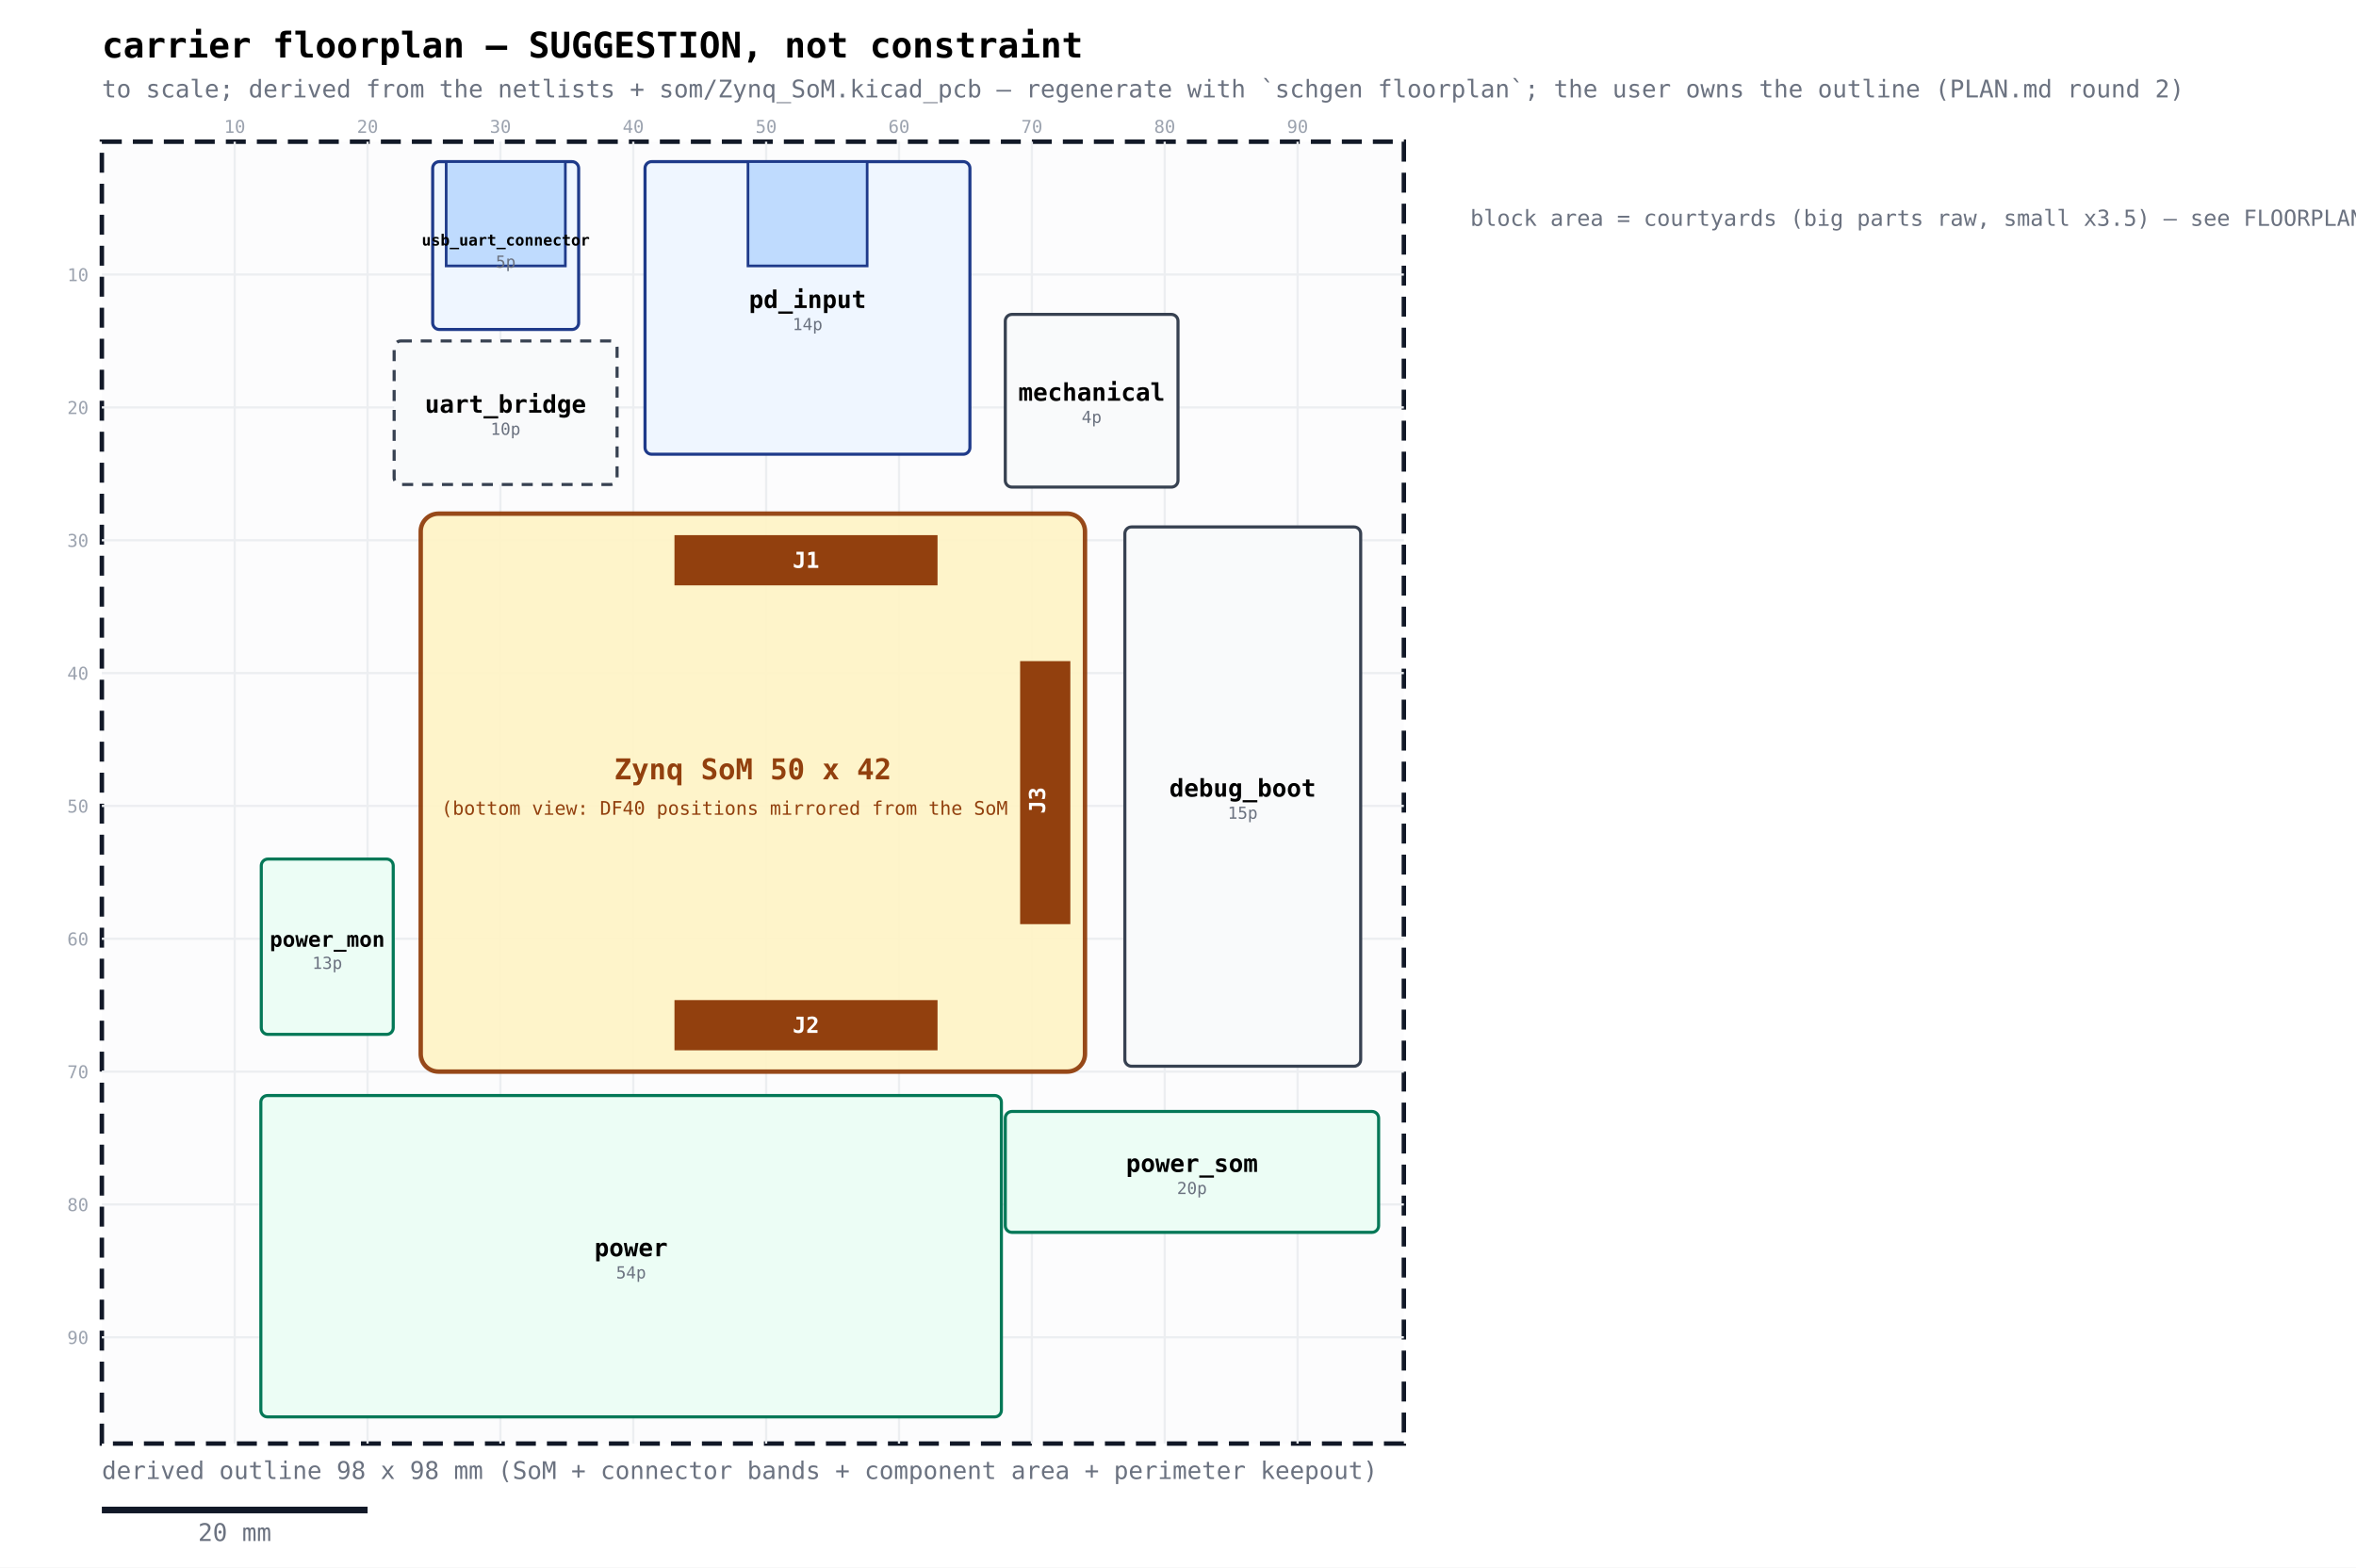
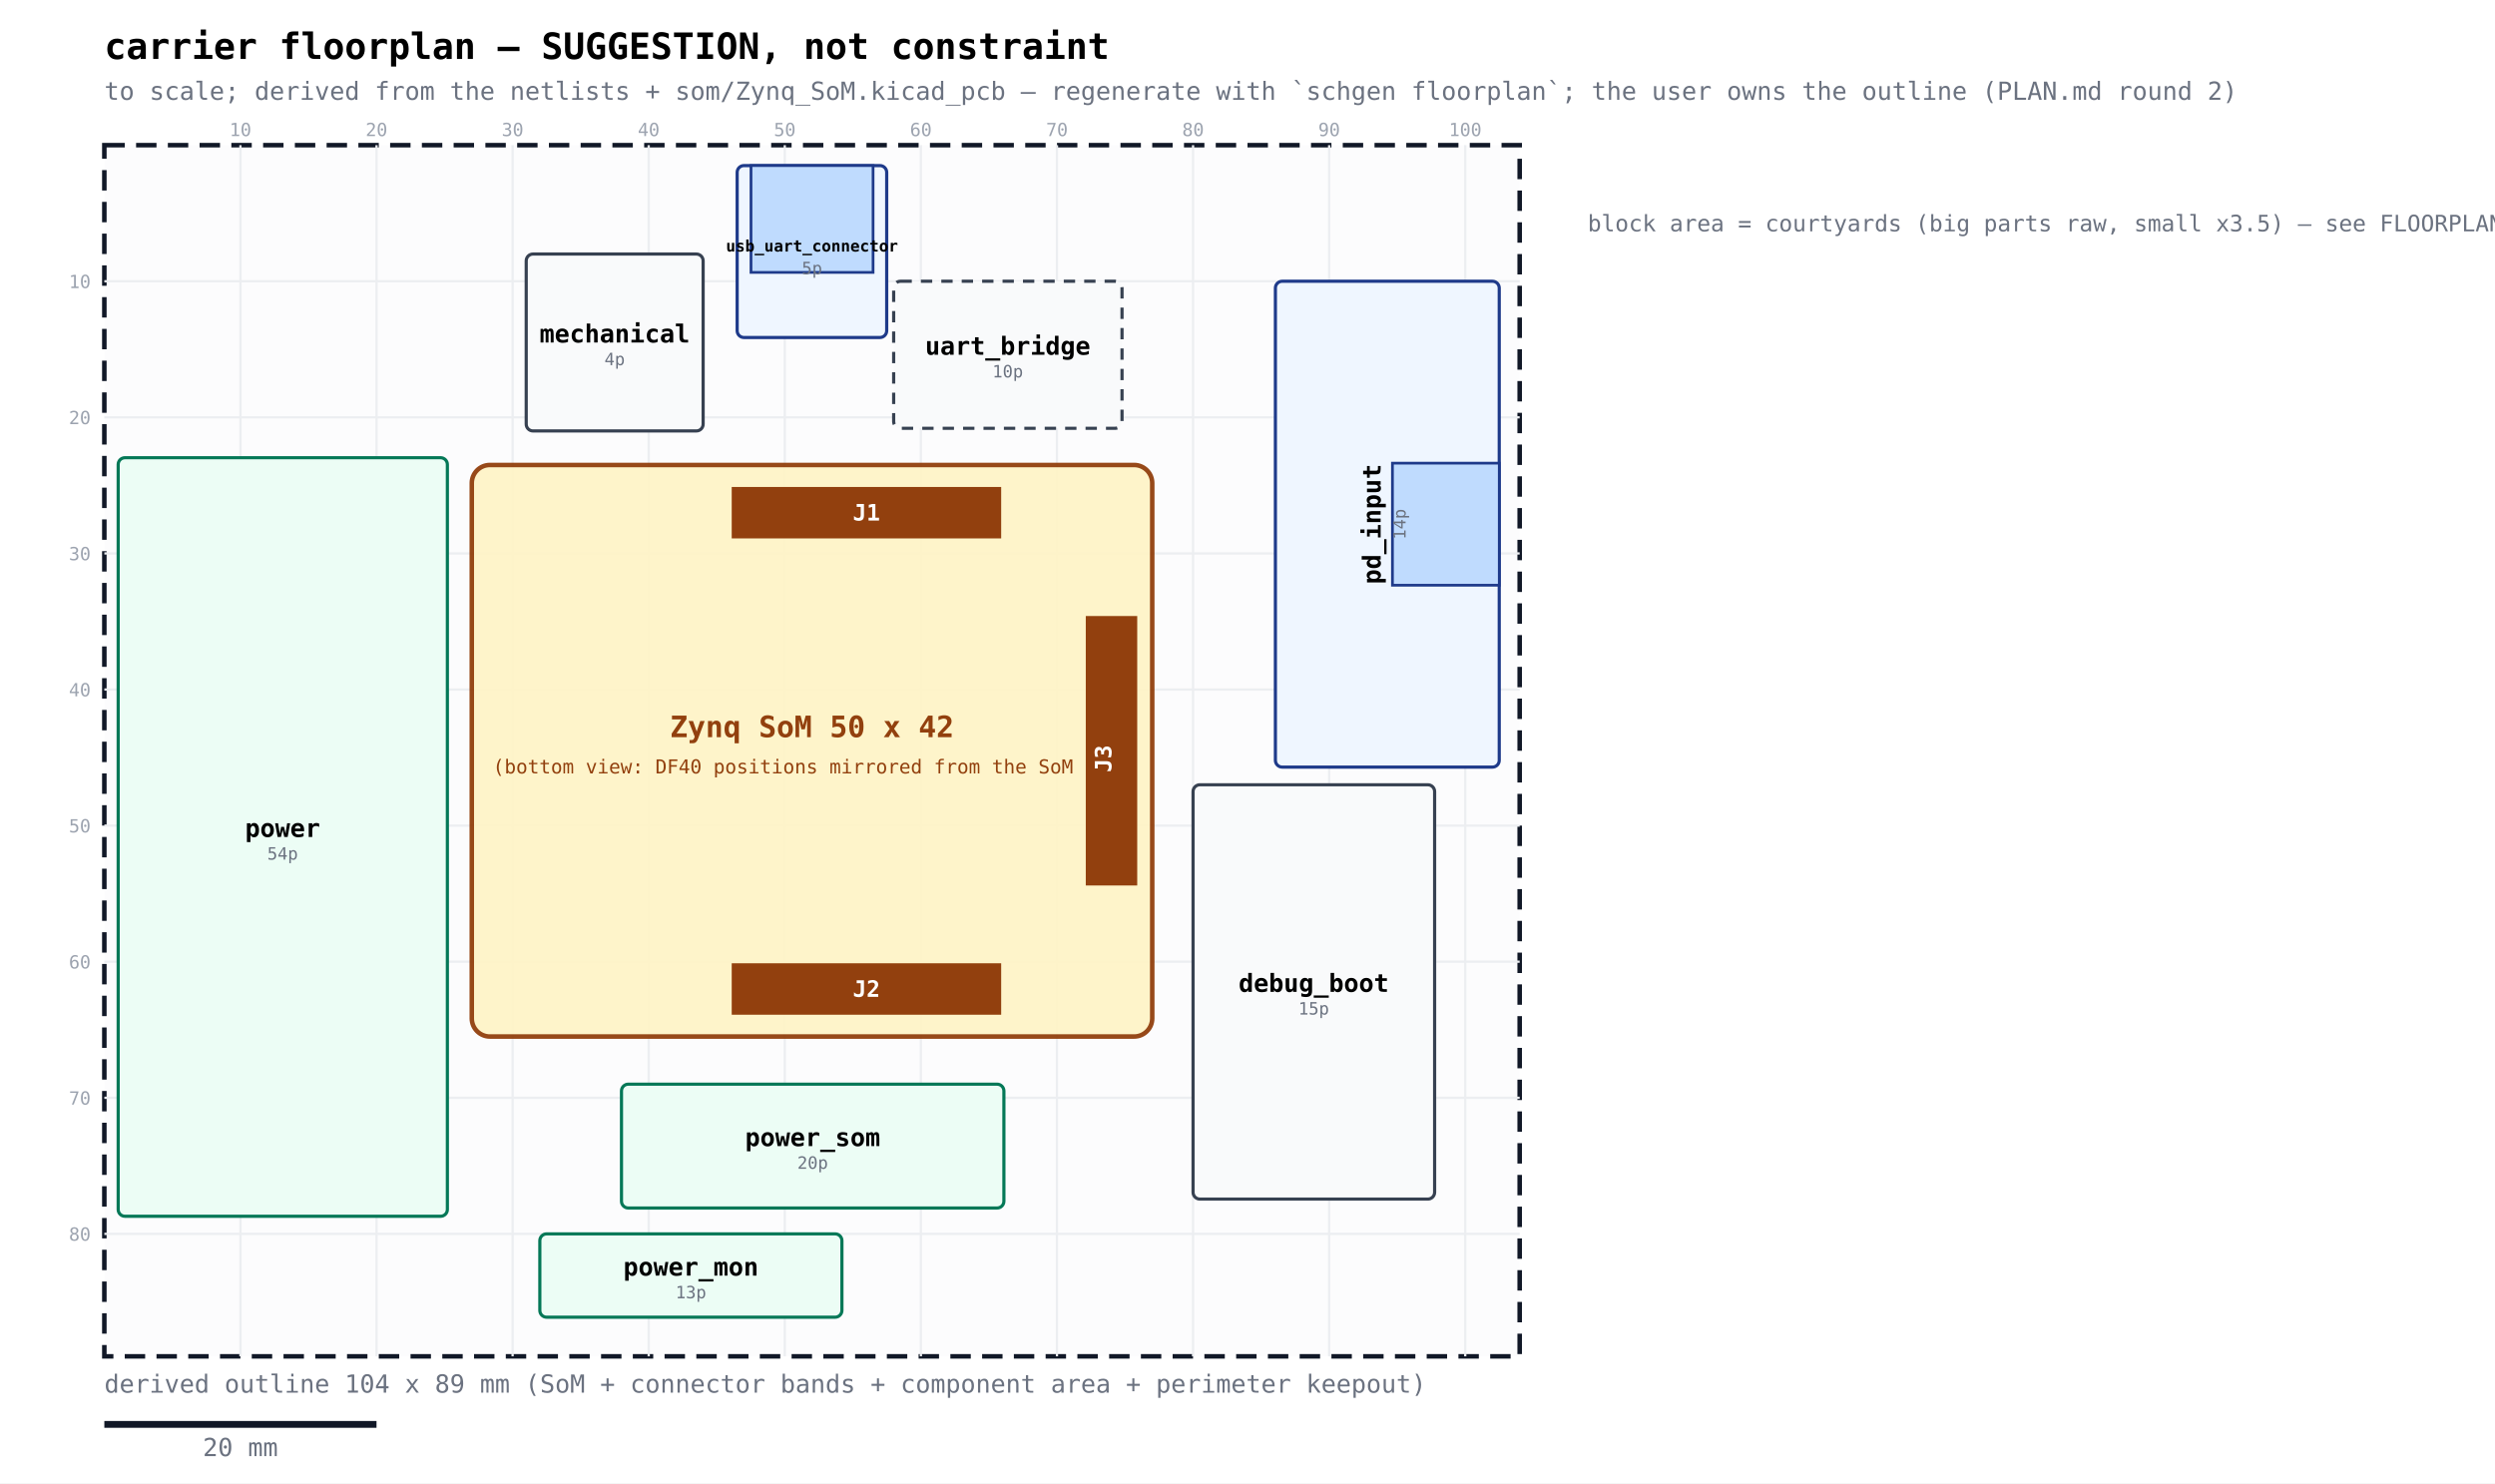
- <svg xmlns="http://www.w3.org/2000/svg" viewBox="0 0 1064 708" font-family="ui-monospace, SFMono-Regular, Menlo, monospace" font-size="11">
+ <svg xmlns="http://www.w3.org/2000/svg" viewBox="0 0 1100 654" font-family="ui-monospace, SFMono-Regular, Menlo, monospace" font-size="11">
  <defs>
    <pattern id="keepout" width="6" height="6" patternUnits="userSpaceOnUse" patternTransform="rotate(45)">
      <line x1="0" y1="0" x2="0" y2="6" stroke="#dc2626" stroke-width="1.2" />
    </pattern>
  </defs>
-   <rect width="1064" height="708" fill="white" />
+   <rect width="1100" height="654" fill="white" />
  <text x="46.0" y="26" font-size="16" font-weight="bold">carrier floorplan — SUGGESTION, not constraint</text>
  <text x="46.0" y="44" fill="#6b7280">to scale; derived from the netlists + som/Zynq_SoM.kicad_pcb — regenerate with `schgen floorplan`; the user owns the outline (PLAN.md round 2)</text>
-   <rect x="46.0" y="64.0" width="588" height="588" fill="#fcfcfd" stroke="#111827" stroke-width="2" stroke-dasharray="9,5" />
-   <line x1="106.0" y1="64.0" x2="106.0" y2="652.0" stroke="#eceef1" stroke-width="1" />
+   <rect x="46.0" y="64.0" width="624" height="534" fill="#fcfcfd" stroke="#111827" stroke-width="2" stroke-dasharray="9,5" />
+   <line x1="106.0" y1="64.0" x2="106.0" y2="598.0" stroke="#eceef1" stroke-width="1" />
  <text x="106.0" y="60.0" fill="#9ca3af" font-size="8" text-anchor="middle">10</text>
-   <line x1="166.0" y1="64.0" x2="166.0" y2="652.0" stroke="#eceef1" stroke-width="1" />
+   <line x1="166.0" y1="64.0" x2="166.0" y2="598.0" stroke="#eceef1" stroke-width="1" />
  <text x="166.0" y="60.0" fill="#9ca3af" font-size="8" text-anchor="middle">20</text>
-   <line x1="226.0" y1="64.0" x2="226.0" y2="652.0" stroke="#eceef1" stroke-width="1" />
+   <line x1="226.0" y1="64.0" x2="226.0" y2="598.0" stroke="#eceef1" stroke-width="1" />
  <text x="226.0" y="60.0" fill="#9ca3af" font-size="8" text-anchor="middle">30</text>
-   <line x1="286.0" y1="64.0" x2="286.0" y2="652.0" stroke="#eceef1" stroke-width="1" />
+   <line x1="286.0" y1="64.0" x2="286.0" y2="598.0" stroke="#eceef1" stroke-width="1" />
  <text x="286.0" y="60.0" fill="#9ca3af" font-size="8" text-anchor="middle">40</text>
-   <line x1="346.0" y1="64.0" x2="346.0" y2="652.0" stroke="#eceef1" stroke-width="1" />
+   <line x1="346.0" y1="64.0" x2="346.0" y2="598.0" stroke="#eceef1" stroke-width="1" />
  <text x="346.0" y="60.0" fill="#9ca3af" font-size="8" text-anchor="middle">50</text>
-   <line x1="406.0" y1="64.0" x2="406.0" y2="652.0" stroke="#eceef1" stroke-width="1" />
+   <line x1="406.0" y1="64.0" x2="406.0" y2="598.0" stroke="#eceef1" stroke-width="1" />
  <text x="406.0" y="60.0" fill="#9ca3af" font-size="8" text-anchor="middle">60</text>
-   <line x1="466.0" y1="64.0" x2="466.0" y2="652.0" stroke="#eceef1" stroke-width="1" />
+   <line x1="466.0" y1="64.0" x2="466.0" y2="598.0" stroke="#eceef1" stroke-width="1" />
  <text x="466.0" y="60.0" fill="#9ca3af" font-size="8" text-anchor="middle">70</text>
-   <line x1="526.0" y1="64.0" x2="526.0" y2="652.0" stroke="#eceef1" stroke-width="1" />
+   <line x1="526.0" y1="64.0" x2="526.0" y2="598.0" stroke="#eceef1" stroke-width="1" />
  <text x="526.0" y="60.0" fill="#9ca3af" font-size="8" text-anchor="middle">80</text>
-   <line x1="586.0" y1="64.0" x2="586.0" y2="652.0" stroke="#eceef1" stroke-width="1" />
+   <line x1="586.0" y1="64.0" x2="586.0" y2="598.0" stroke="#eceef1" stroke-width="1" />
  <text x="586.0" y="60.0" fill="#9ca3af" font-size="8" text-anchor="middle">90</text>
-   <line x1="46.0" y1="124.0" x2="634.0" y2="124.0" stroke="#eceef1" stroke-width="1" />
+   <line x1="646.0" y1="64.0" x2="646.0" y2="598.0" stroke="#eceef1" stroke-width="1" />
+   <text x="646.0" y="60.0" fill="#9ca3af" font-size="8" text-anchor="middle">100</text>
+   <line x1="46.0" y1="124.0" x2="670.0" y2="124.0" stroke="#eceef1" stroke-width="1" />
  <text x="40.0" y="127.0" fill="#9ca3af" font-size="8" text-anchor="end">10</text>
-   <line x1="46.0" y1="184.0" x2="634.0" y2="184.0" stroke="#eceef1" stroke-width="1" />
+   <line x1="46.0" y1="184.0" x2="670.0" y2="184.0" stroke="#eceef1" stroke-width="1" />
  <text x="40.0" y="187.0" fill="#9ca3af" font-size="8" text-anchor="end">20</text>
-   <line x1="46.0" y1="244.0" x2="634.0" y2="244.0" stroke="#eceef1" stroke-width="1" />
+   <line x1="46.0" y1="244.0" x2="670.0" y2="244.0" stroke="#eceef1" stroke-width="1" />
  <text x="40.0" y="247.0" fill="#9ca3af" font-size="8" text-anchor="end">30</text>
-   <line x1="46.0" y1="304.0" x2="634.0" y2="304.0" stroke="#eceef1" stroke-width="1" />
+   <line x1="46.0" y1="304.0" x2="670.0" y2="304.0" stroke="#eceef1" stroke-width="1" />
  <text x="40.0" y="307.0" fill="#9ca3af" font-size="8" text-anchor="end">40</text>
-   <line x1="46.0" y1="364.0" x2="634.0" y2="364.0" stroke="#eceef1" stroke-width="1" />
+   <line x1="46.0" y1="364.0" x2="670.0" y2="364.0" stroke="#eceef1" stroke-width="1" />
  <text x="40.0" y="367.0" fill="#9ca3af" font-size="8" text-anchor="end">50</text>
-   <line x1="46.0" y1="424.0" x2="634.0" y2="424.0" stroke="#eceef1" stroke-width="1" />
+   <line x1="46.0" y1="424.0" x2="670.0" y2="424.0" stroke="#eceef1" stroke-width="1" />
  <text x="40.0" y="427.0" fill="#9ca3af" font-size="8" text-anchor="end">60</text>
-   <line x1="46.0" y1="484.0" x2="634.0" y2="484.0" stroke="#eceef1" stroke-width="1" />
+   <line x1="46.0" y1="484.0" x2="670.0" y2="484.0" stroke="#eceef1" stroke-width="1" />
  <text x="40.0" y="487.0" fill="#9ca3af" font-size="8" text-anchor="end">70</text>
-   <line x1="46.0" y1="544.0" x2="634.0" y2="544.0" stroke="#eceef1" stroke-width="1" />
+   <line x1="46.0" y1="544.0" x2="670.0" y2="544.0" stroke="#eceef1" stroke-width="1" />
  <text x="40.0" y="547.0" fill="#9ca3af" font-size="8" text-anchor="end">80</text>
-   <line x1="46.0" y1="604.0" x2="634.0" y2="604.0" stroke="#eceef1" stroke-width="1" />
-   <text x="40.0" y="607.0" fill="#9ca3af" font-size="8" text-anchor="end">90</text>
-   <text x="46.0" y="668.0" fill="#6b7280">derived outline 98 x 98 mm (SoM + connector bands + component area + perimeter keepout)</text>
-   <rect x="508.0" y="238.0" width="106.5" height="243.564" rx="3" fill="#f9fafb" stroke="#374151" stroke-width="1.4" />
-   <text x="561.2" y="359.8" text-anchor="middle" font-size="11.0" font-weight="bold">debug_boot</text>
-   <text x="561.2" y="369.8" text-anchor="middle" font-size="7.5" fill="#6b7280">15p</text>
-   <rect x="454.0" y="142.0" width="78" height="78" rx="3" fill="#f9fafb" stroke="#374151" stroke-width="1.4" />
-   <text x="493.0" y="181.0" text-anchor="middle" font-size="11.0" font-weight="bold">mechanical</text>
-   <text x="493.0" y="191.0" text-anchor="middle" font-size="7.5" fill="#6b7280">4p</text>
-   <rect x="291.3" y="73.0" width="146.732" height="132.158" rx="3" fill="#eff6ff" stroke="#1e3a8a" stroke-width="1.4" />
-   <rect x="337.8" y="73.0" width="53.82" height="47.1" fill="#bfdbfe" stroke="#1e3a8a" stroke-width="1.2" />
-   <text x="364.7" y="139.1" text-anchor="middle" font-size="11.0" font-weight="bold">pd_input</text>
-   <text x="364.7" y="149.1" text-anchor="middle" font-size="7.5" fill="#6b7280">14p</text>
-   <rect x="117.8" y="494.8" width="334.442" height="145.139" rx="3" fill="#ecfdf5" stroke="#047857" stroke-width="1.4" />
-   <text x="285.0" y="567.4" text-anchor="middle" font-size="11.0" font-weight="bold">power</text>
-   <text x="285.0" y="577.4" text-anchor="middle" font-size="7.5" fill="#6b7280">54p</text>
-   <rect x="118.0" y="388.0" width="59.592" height="79.188" rx="3" fill="#ecfdf5" stroke="#047857" stroke-width="1.4" />
-   <text x="147.8" y="427.6" text-anchor="middle" font-size="9.6" font-weight="bold">power_mon</text>
-   <text x="147.8" y="437.6" text-anchor="middle" font-size="7.5" fill="#6b7280">13p</text>
-   <rect x="454.0" y="502.0" width="168.6" height="54.6" rx="3" fill="#ecfdf5" stroke="#047857" stroke-width="1.4" />
-   <text x="538.3" y="529.3" text-anchor="middle" font-size="11.0" font-weight="bold">power_som</text>
-   <text x="538.3" y="539.3" text-anchor="middle" font-size="7.5" fill="#6b7280">20p</text>
-   <rect x="178.0" y="154.0" width="100.68" height="64.83" rx="3" fill="#f9fafb" stroke="#374151" stroke-width="1.4" stroke-dasharray="5,4" />
-   <text x="228.3" y="186.4" text-anchor="middle" font-size="11.0" font-weight="bold">uart_bridge</text>
-   <text x="228.3" y="196.4" text-anchor="middle" font-size="7.5" fill="#6b7280">10p</text>
-   <rect x="195.4" y="73.0" width="65.929" height="75.805" rx="3" fill="#eff6ff" stroke="#1e3a8a" stroke-width="1.4" />
-   <rect x="201.5" y="73.0" width="53.82" height="47.1" fill="#bfdbfe" stroke="#1e3a8a" stroke-width="1.2" />
-   <text x="228.4" y="110.9" text-anchor="middle" font-size="7.0" font-weight="bold">usb_uart_connector</text>
-   <text x="228.4" y="120.9" text-anchor="middle" font-size="7.5" fill="#6b7280">5p</text>
-   <rect x="190.0" y="232.0" width="300" height="252" rx="8" fill="#fef3c7" stroke="#92400e" stroke-width="2" opacity="0.95" />
-   <text x="340" y="352" text-anchor="middle" font-size="13" font-weight="bold" fill="#92400e">Zynq SoM 50 x 42</text>
-   <text x="340" y="368" text-anchor="middle" font-size="8.5" fill="#92400e">(bottom view: DF40 positions mirrored from the SoM PCB)</text>
-   <rect x="304.6" y="241.7" width="118.8" height="22.68" fill="#92400e" />
-   <text x="364.0" y="256.5" text-anchor="middle" font-size="10" font-weight="bold" fill="white">J1</text>
-   <rect x="304.6" y="451.7" width="118.8" height="22.68" fill="#92400e" />
-   <text x="364.0" y="466.5" text-anchor="middle" font-size="10" font-weight="bold" fill="white">J2</text>
-   <rect x="460.7" y="298.6" width="22.68" height="118.8" fill="#92400e" />
-   <text x="472.0" y="361.5" text-anchor="middle" font-size="10" font-weight="bold" fill="white" transform="rotate(-90 472.0 361.5)">J3</text>
-   <line x1="46.0" y1="682.0" x2="166.0" y2="682.0" stroke="#111827" stroke-width="3" />
-   <text x="106.0" y="696.0" text-anchor="middle" fill="#6b7280">20 mm</text>
-   <text x="664" y="102" fill="#6b7280" font-size="10">block area = courtyards (big parts raw, small x3.5) — see FLOORPLAN.md</text>
+   <text x="46.0" y="614.0" fill="#6b7280">derived outline 104 x 89 mm (SoM + connector bands + component area + perimeter keepout)</text>
+   <rect x="526.0" y="346.0" width="106.5" height="182.664" rx="3" fill="#f9fafb" stroke="#374151" stroke-width="1.4" />
+   <text x="579.2" y="437.3" text-anchor="middle" font-size="11.0" font-weight="bold">debug_boot</text>
+   <text x="579.2" y="447.3" text-anchor="middle" font-size="7.5" fill="#6b7280">15p</text>
+   <rect x="232.0" y="112.0" width="78" height="78" rx="3" fill="#f9fafb" stroke="#374151" stroke-width="1.4" />
+   <text x="271.0" y="151.0" text-anchor="middle" font-size="11.0" font-weight="bold">mechanical</text>
+   <text x="271.0" y="161.0" text-anchor="middle" font-size="7.5" fill="#6b7280">4p</text>
+   <rect x="562.3" y="124.0" width="98.689" height="214.209" rx="3" fill="#eff6ff" stroke="#1e3a8a" stroke-width="1.4" />
+   <rect x="613.9" y="204.2" width="47.1" height="53.82" fill="#bfdbfe" stroke="#1e3a8a" stroke-width="1.2" />
+   <text x="608.7" y="231.1" text-anchor="middle" font-size="11.0" font-weight="bold" transform="rotate(-90 608.7 231.1)">pd_input</text>
+   <text x="619.7" y="231.1" text-anchor="middle" font-size="7.5" fill="#6b7280" transform="rotate(-90 619.7 231.1)">14p</text>
+   <rect x="52.1" y="201.8" width="145.139" height="334.442" rx="3" fill="#ecfdf5" stroke="#047857" stroke-width="1.4" />
+   <text x="124.6" y="369.0" text-anchor="middle" font-size="11.0" font-weight="bold">power</text>
+   <text x="124.6" y="379.0" text-anchor="middle" font-size="7.5" fill="#6b7280">54p</text>
+   <rect x="238.0" y="544.0" width="133.188" height="36.744" rx="3" fill="#ecfdf5" stroke="#047857" stroke-width="1.4" />
+   <text x="304.6" y="562.4" text-anchor="middle" font-size="11.0" font-weight="bold">power_mon</text>
+   <text x="304.6" y="572.4" text-anchor="middle" font-size="7.5" fill="#6b7280">13p</text>
+   <rect x="274.0" y="478.0" width="168.6" height="54.6" rx="3" fill="#ecfdf5" stroke="#047857" stroke-width="1.4" />
+   <text x="358.3" y="505.3" text-anchor="middle" font-size="11.0" font-weight="bold">power_som</text>
+   <text x="358.3" y="515.3" text-anchor="middle" font-size="7.5" fill="#6b7280">20p</text>
+   <rect x="394.0" y="124.0" width="100.68" height="64.83" rx="3" fill="#f9fafb" stroke="#374151" stroke-width="1.4" stroke-dasharray="5,4" />
+   <text x="444.3" y="156.4" text-anchor="middle" font-size="11.0" font-weight="bold">uart_bridge</text>
+   <text x="444.3" y="166.4" text-anchor="middle" font-size="7.5" fill="#6b7280">10p</text>
+   <rect x="325.0" y="73.0" width="65.929" height="75.805" rx="3" fill="#eff6ff" stroke="#1e3a8a" stroke-width="1.4" />
+   <rect x="331.1" y="73.0" width="53.82" height="47.1" fill="#bfdbfe" stroke="#1e3a8a" stroke-width="1.2" />
+   <text x="358.0" y="110.9" text-anchor="middle" font-size="7.0" font-weight="bold">usb_uart_connector</text>
+   <text x="358.0" y="120.9" text-anchor="middle" font-size="7.5" fill="#6b7280">5p</text>
+   <rect x="208.0" y="205.0" width="300" height="252" rx="8" fill="#fef3c7" stroke="#92400e" stroke-width="2" opacity="0.95" />
+   <text x="358" y="325" text-anchor="middle" font-size="13" font-weight="bold" fill="#92400e">Zynq SoM 50 x 42</text>
+   <text x="358" y="341" text-anchor="middle" font-size="8.5" fill="#92400e">(bottom view: DF40 positions mirrored from the SoM PCB)</text>
+   <rect x="322.6" y="214.7" width="118.8" height="22.68" fill="#92400e" />
+   <text x="382.0" y="229.5" text-anchor="middle" font-size="10" font-weight="bold" fill="white">J1</text>
+   <rect x="322.6" y="424.7" width="118.8" height="22.68" fill="#92400e" />
+   <text x="382.0" y="439.5" text-anchor="middle" font-size="10" font-weight="bold" fill="white">J2</text>
+   <rect x="478.7" y="271.6" width="22.68" height="118.8" fill="#92400e" />
+   <text x="490.0" y="334.5" text-anchor="middle" font-size="10" font-weight="bold" fill="white" transform="rotate(-90 490.0 334.5)">J3</text>
+   <line x1="46.0" y1="628.0" x2="166.0" y2="628.0" stroke="#111827" stroke-width="3" />
+   <text x="106.0" y="642.0" text-anchor="middle" fill="#6b7280">20 mm</text>
+   <text x="700" y="102" fill="#6b7280" font-size="10">block area = courtyards (big parts raw, small x3.5) — see FLOORPLAN.md</text>
</svg>
